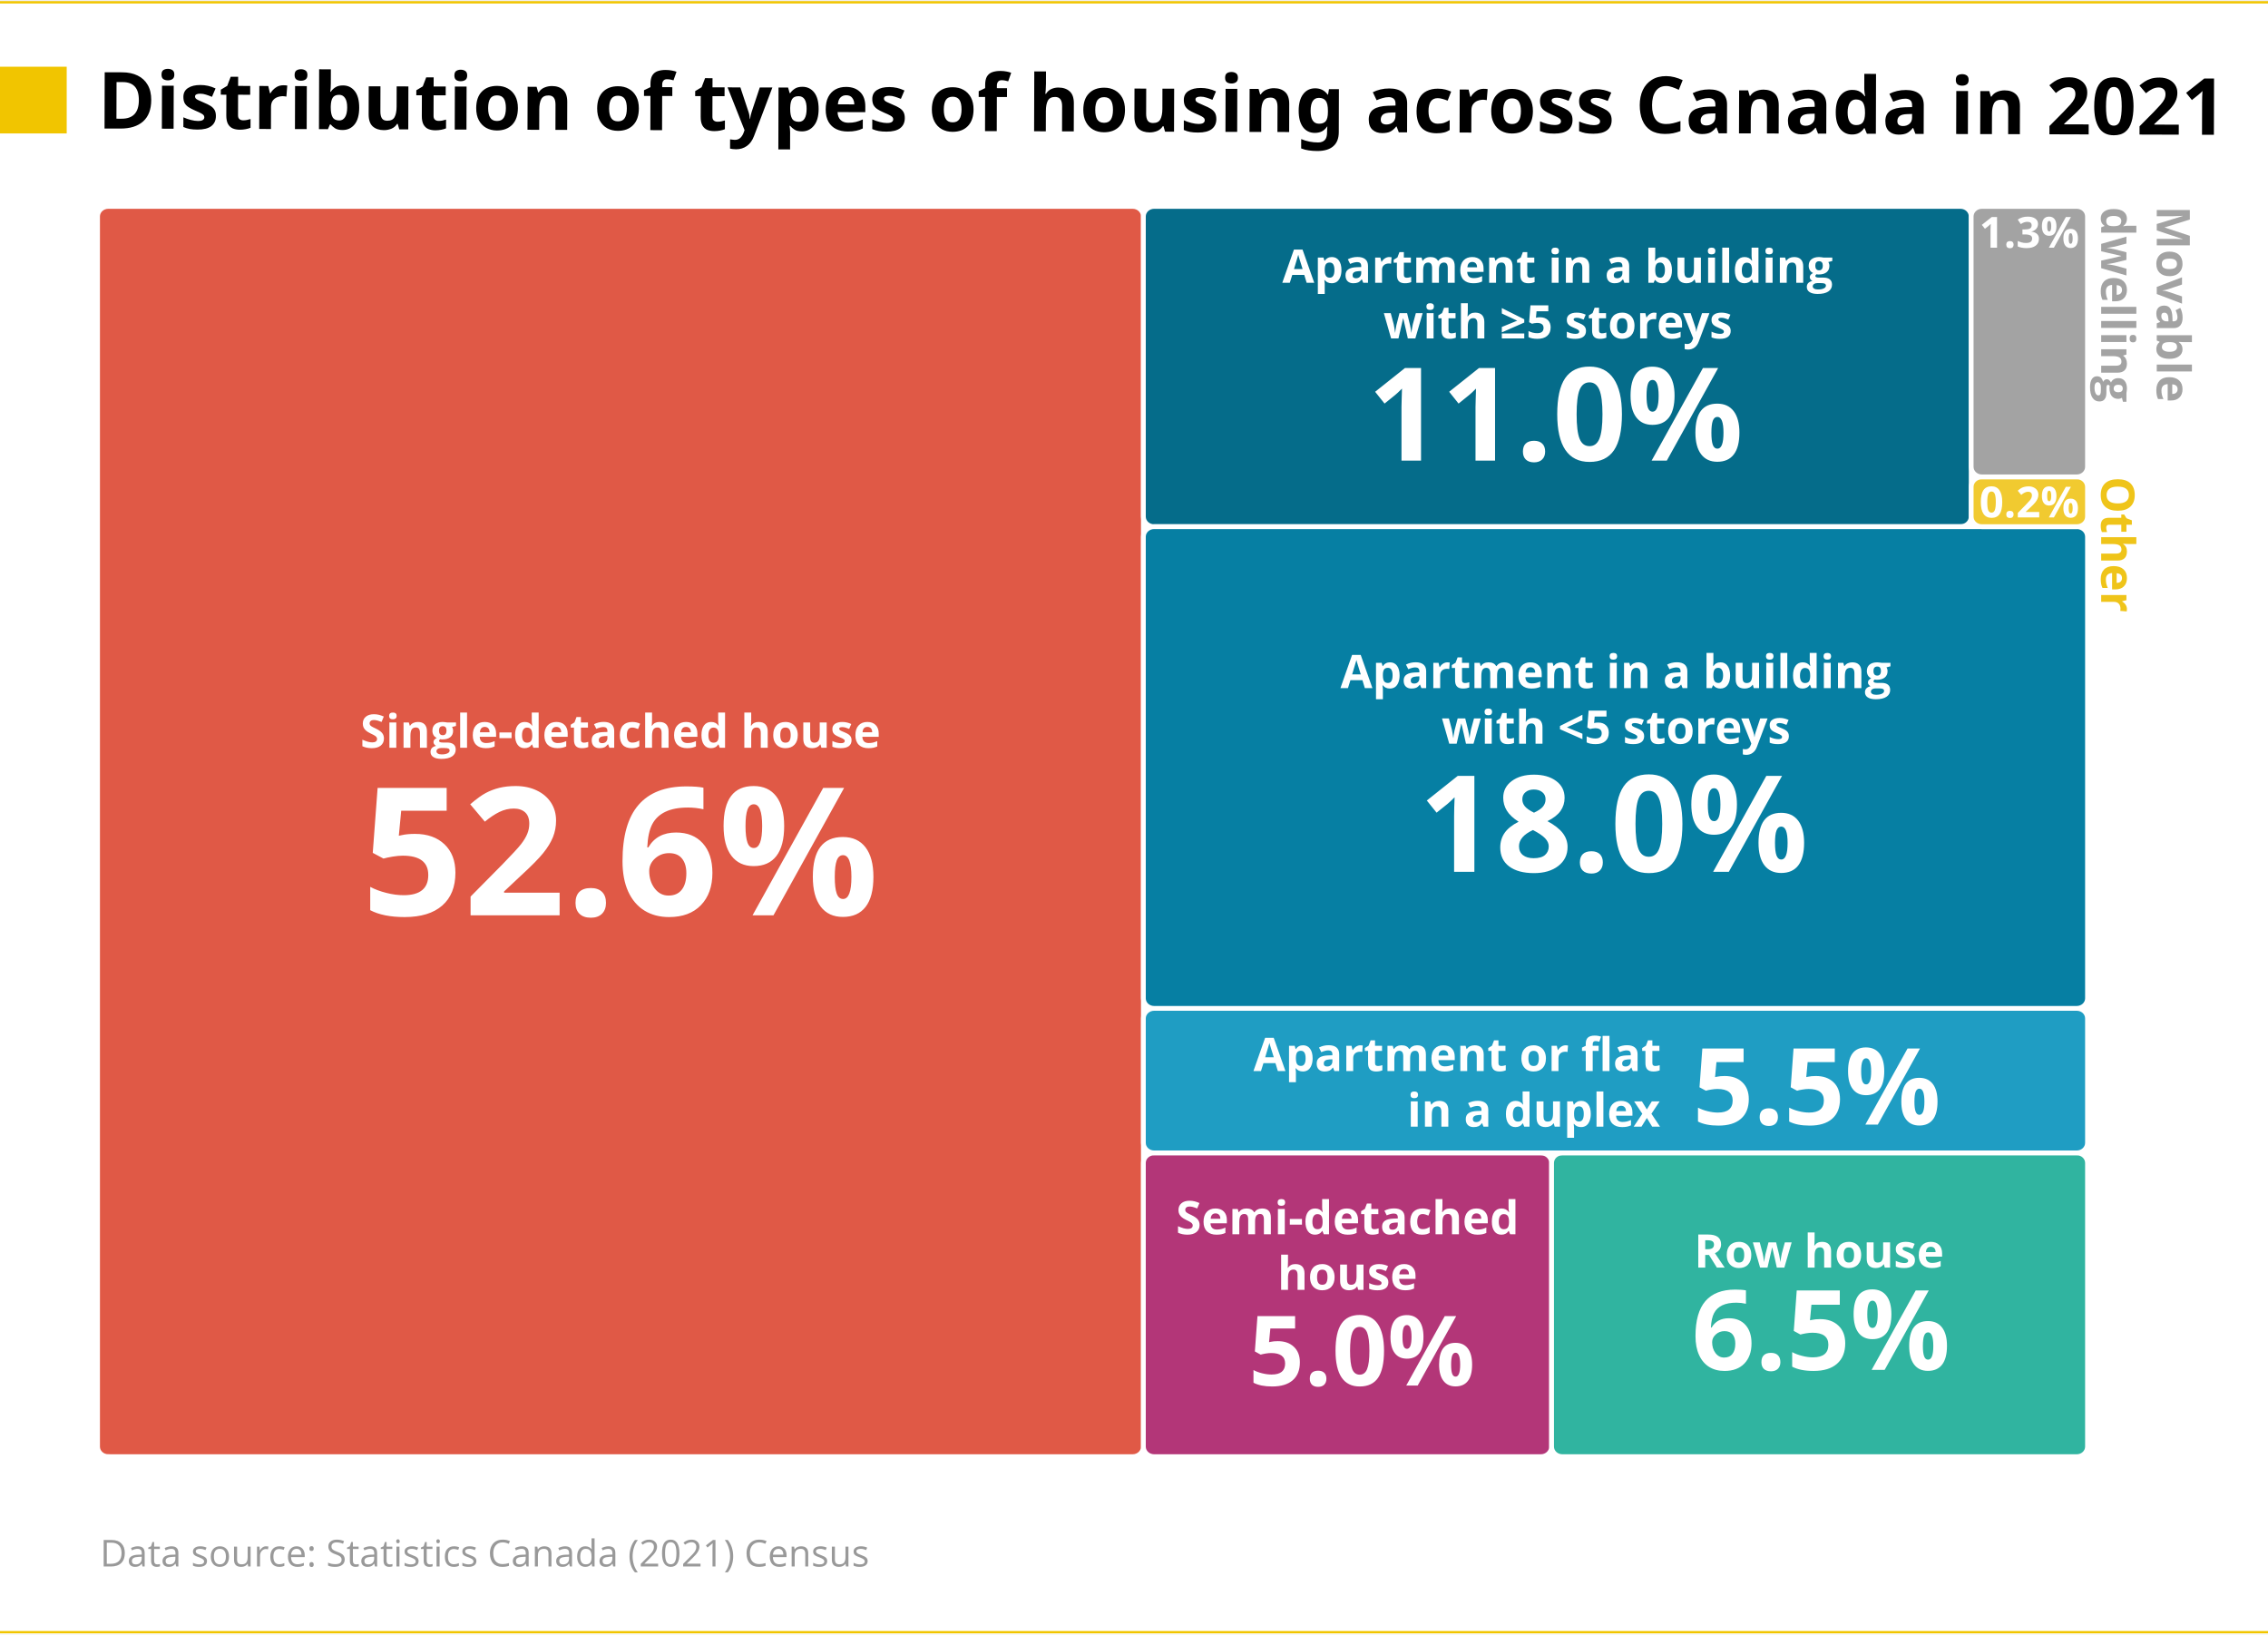
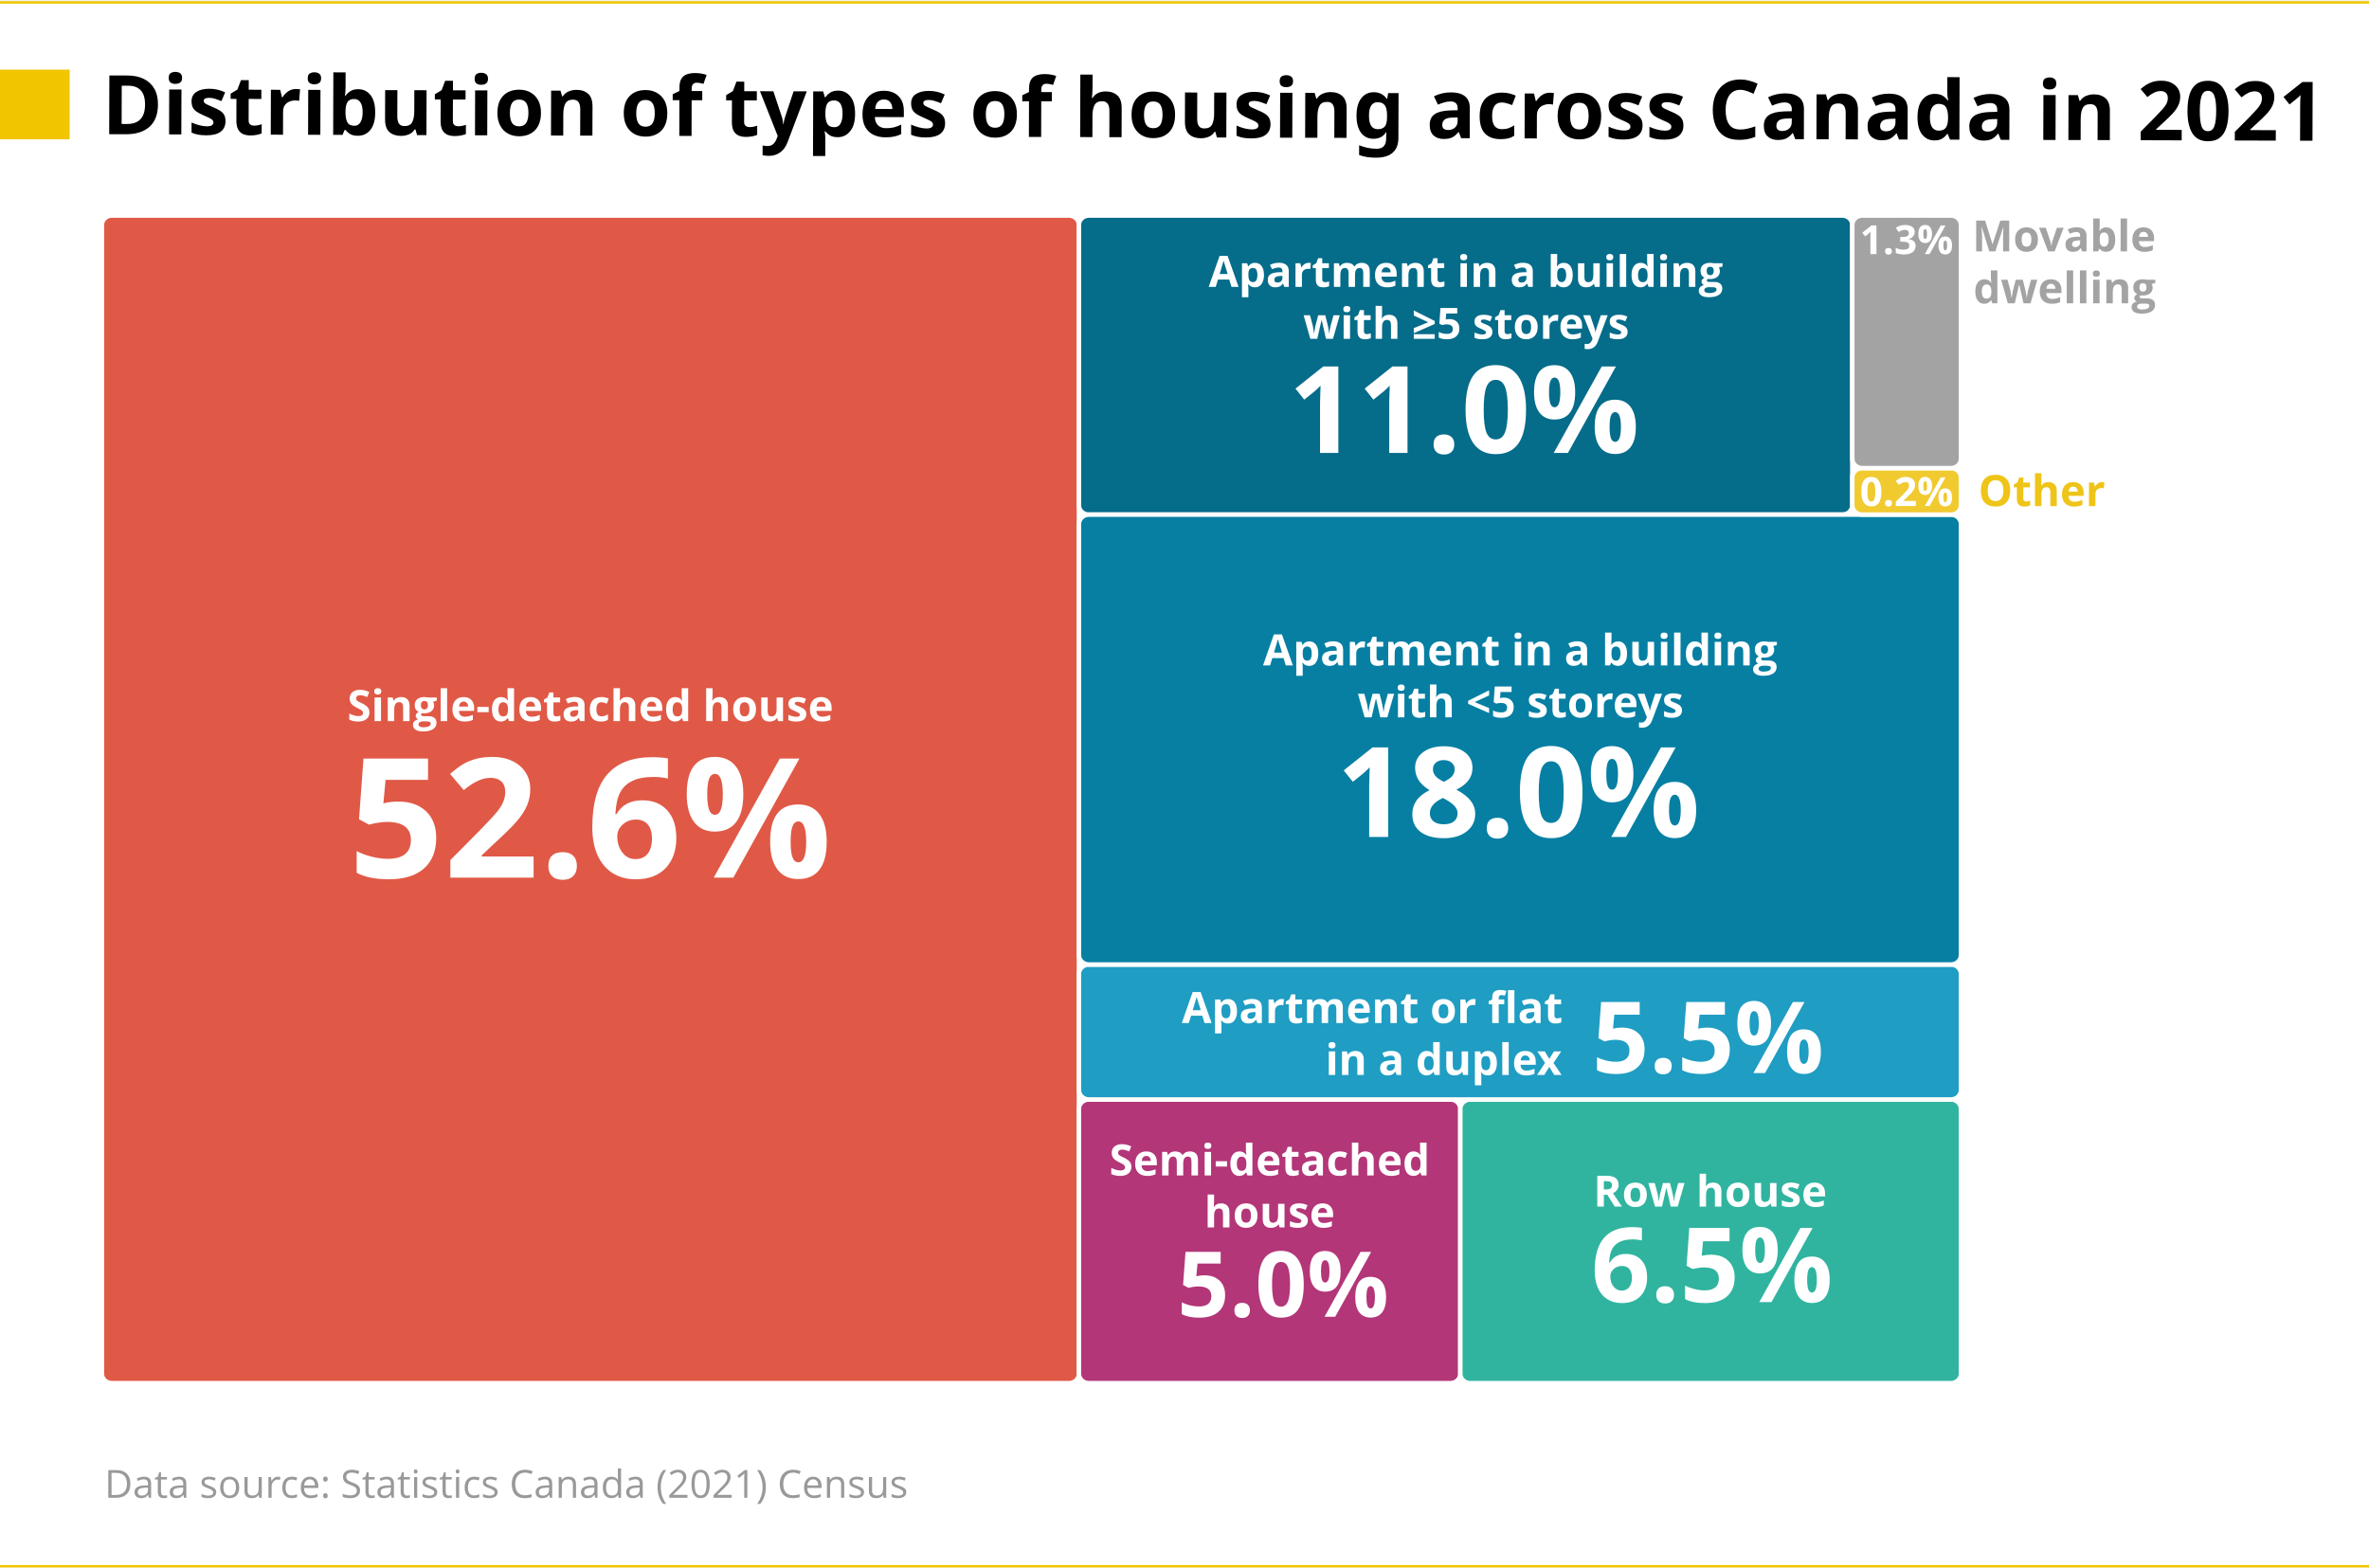
- <svg xmlns="http://www.w3.org/2000/svg" width="6.8in" height="4.9in" viewBox="0 0 489.6 352.8" version="1.1" id="svg30">
+ <svg xmlns="http://www.w3.org/2000/svg" width="6.8in" height="4.5in" viewBox="0 0 489.6 324" version="1.1" id="svg30">
  <defs id="defs30" />
-   <rect style="fill:#ffffff;fill-opacity:1;fill-rule:evenodd;stroke-width:1.44;stroke-linecap:round;stroke-dasharray:2.88, 1.44;paint-order:markers fill stroke;stroke:none" id="rect31" width="489.6" height="352.3" x="0" y="0.5" />
-   <g id="Layer_6" data-name="Layer 6">
-     <path d="M23.374,314.41h221.138c1.278,0,2.315-.967,2.315-2.16V46.711c0-1.193-1.036-2.16-2.315-2.16H23.374c-1.278,0-2.315.967-2.315,2.16v265.538c0,1.193,1.036,2.16,2.315,2.16Z" fill="#ab2069" isolation="isolate" stroke="#fff" stroke-miterlimit="10" stroke-width="1.035" id="path1" style="fill:#dc4732;fill-opacity:0.902" />
-     <path d="M249.141,113.679h174.068c1.278,0,2.315-.967,2.315-2.16V46.711c0-1.193-1.036-2.16-2.315-2.16h-174.068c-1.278,0-2.315.967-2.315,2.16v64.808c0,1.193,1.036,2.16,2.315,2.16Z" fill="#056c8a" isolation="isolate" stroke="#fff" stroke-miterlimit="10" stroke-width="1.035" id="path2" />
-     <path d="M249.141,314.41h83.492c1.278,0,2.315-.967,2.315-2.16v-61.246c0-1.193-1.036-2.16-2.315-2.16h-83.492c-1.278,0-2.315.967-2.315,2.16v61.246c0,1.193,1.036,2.16,2.315,2.16Z" fill="#00a28a" isolation="isolate" opacity=".9" stroke="#fff" stroke-miterlimit="10" stroke-width="1.035" id="path3" style="fill:#ab2069;fill-opacity:1" />
-     <path d="M337.262,314.41h111.058c1.278,0,2.315-.967,2.315-2.16v-61.246c0-1.193-1.036-2.16-2.315-2.16h-111.058c-1.278,0-2.315.967-2.315,2.16v61.246c0,1.193,1.036,2.16,2.315,2.16Z" fill="#dc4732" isolation="isolate" opacity=".9" stroke="#fff" stroke-miterlimit="10" stroke-width="1.035" id="path4" style="fill:#00a289;fill-opacity:0.902" />
-     <path d="M249.141,248.843h199.179c1.278,0,2.315-.967,2.315-2.16v-26.874c0-1.193-1.036-2.16-2.315-2.16h-199.179c-1.278,0-2.315.967-2.315,2.16v26.874c0,1.193,1.036,2.16,2.315,2.16Z" fill="#0792bc" isolation="isolate" opacity=".9" stroke="#fff" stroke-miterlimit="10" stroke-width="1.035" id="path5" />
-     <path d="M249.141,217.649h199.179c1.278,0,2.315-.967,2.315-2.16v-99.65c0-1.193-1.036-2.16-2.315-2.16h-199.179c-1.278,0-2.315.967-2.315,2.16v99.65c0,1.193,1.036,2.16,2.315,2.16Z" fill="#067fa3" isolation="isolate" stroke="#fff" stroke-miterlimit="10" stroke-width="1.035" id="path6" />
-     <path d="M427.838,113.679h20.482c1.278,0,2.315-.967,2.315-2.16v-6.43c0-1.193-1.036-2.16-2.315-2.16h-20.482c-1.278,0-2.315.967-2.315,2.16v6.43c0,1.193,1.036,2.16,2.315,2.16Z" fill="#efc419" isolation="isolate" opacity=".9" stroke="#fff" stroke-miterlimit="10" stroke-width="1.035" id="path7" />
-     <path d="M427.838,102.929h20.482c1.278,0,2.315-.967,2.315-2.16v-54.058c0-1.193-1.036-2.16-2.315-2.16h-20.482c-1.278,0-2.315.967-2.315,2.16v54.058c0,1.193,1.036,2.16,2.315,2.16Z" fill="#999" isolation="isolate" opacity=".9" stroke="#fff" stroke-miterlimit="10" stroke-width="1.035" id="path8" />
+   <rect style="fill:#ffffff;fill-opacity:1;fill-rule:evenodd;stroke:none;stroke-width:1.38;stroke-linecap:round;stroke-dasharray:2.76, 1.38;paint-order:markers fill stroke" id="rect31" width="489.6" height="323.5" x="0" y="0.5" />
+   <g id="Layer_6" data-name="Layer 6" transform="matrix(0.894397,0,0,0.894397,2.223893,4.704718)">
+     <path d="m 23.374,314.41 h 221.138 c 1.278,0 2.315,-0.967 2.315,-2.16 V 46.711 c 0,-1.193 -1.036,-2.16 -2.315,-2.16 H 23.374 c -1.278,0 -2.315,0.967 -2.315,2.16 v 265.538 c 0,1.193 1.036,2.16 2.315,2.16 z" fill="#ab2069" isolation="isolate" stroke="#ffffff" stroke-miterlimit="10" stroke-width="1.035" id="path1" style="fill:#dc4732;fill-opacity:0.902" />
+     <path d="m 249.141,113.679 h 174.068 c 1.278,0 2.315,-0.967 2.315,-2.16 V 46.711 c 0,-1.193 -1.036,-2.16 -2.315,-2.16 H 249.141 c -1.278,0 -2.315,0.967 -2.315,2.16 v 64.808 c 0,1.193 1.036,2.16 2.315,2.16 z" fill="#056c8a" isolation="isolate" stroke="#ffffff" stroke-miterlimit="10" stroke-width="1.035" id="path2" />
+     <path d="m 249.141,314.41 h 83.492 c 1.278,0 2.315,-0.967 2.315,-2.16 v -61.246 c 0,-1.193 -1.036,-2.16 -2.315,-2.16 h -83.492 c -1.278,0 -2.315,0.967 -2.315,2.16 v 61.246 c 0,1.193 1.036,2.16 2.315,2.16 z" fill="#00a28a" isolation="isolate" opacity="0.9" stroke="#ffffff" stroke-miterlimit="10" stroke-width="1.035" id="path3" style="fill:#ab2069;fill-opacity:1" />
+     <path d="M 337.262,314.41 H 448.32 c 1.278,0 2.315,-0.967 2.315,-2.16 v -61.246 c 0,-1.193 -1.036,-2.16 -2.315,-2.16 H 337.262 c -1.278,0 -2.315,0.967 -2.315,2.16 v 61.246 c 0,1.193 1.036,2.16 2.315,2.16 z" fill="#dc4732" isolation="isolate" opacity="0.9" stroke="#ffffff" stroke-miterlimit="10" stroke-width="1.035" id="path4" style="fill:#00a289;fill-opacity:0.902" />
+     <path d="M 249.141,248.843 H 448.32 c 1.278,0 2.315,-0.967 2.315,-2.16 v -26.874 c 0,-1.193 -1.036,-2.16 -2.315,-2.16 H 249.141 c -1.278,0 -2.315,0.967 -2.315,2.16 v 26.874 c 0,1.193 1.036,2.16 2.315,2.16 z" fill="#0792bc" isolation="isolate" opacity="0.9" stroke="#ffffff" stroke-miterlimit="10" stroke-width="1.035" id="path5" />
+     <path d="M 249.141,217.649 H 448.32 c 1.278,0 2.315,-0.967 2.315,-2.16 v -99.65 c 0,-1.193 -1.036,-2.16 -2.315,-2.16 H 249.141 c -1.278,0 -2.315,0.967 -2.315,2.16 v 99.65 c 0,1.193 1.036,2.16 2.315,2.16 z" fill="#067fa3" isolation="isolate" stroke="#ffffff" stroke-miterlimit="10" stroke-width="1.035" id="path6" />
+     <path d="m 427.838,113.679 h 20.482 c 1.278,0 2.315,-0.967 2.315,-2.16 v -6.43 c 0,-1.193 -1.036,-2.16 -2.315,-2.16 h -20.482 c -1.278,0 -2.315,0.967 -2.315,2.16 v 6.43 c 0,1.193 1.036,2.16 2.315,2.16 z" fill="#efc419" isolation="isolate" opacity="0.9" stroke="#ffffff" stroke-miterlimit="10" stroke-width="1.035" id="path7" />
+     <path d="m 427.838,102.929 h 20.482 c 1.278,0 2.315,-0.967 2.315,-2.16 V 46.711 c 0,-1.193 -1.036,-2.16 -2.315,-2.16 h -20.482 c -1.278,0 -2.315,0.967 -2.315,2.16 v 54.058 c 0,1.193 1.036,2.16 2.315,2.16 z" fill="#999999" isolation="isolate" opacity="0.9" stroke="#ffffff" stroke-miterlimit="10" stroke-width="1.035" id="path8" />
  </g>
  <g id="Layer_1" data-name="Layer 1">
    <g id="text49" isolation="isolate">
      <text transform="rotate(0.17,-9336.776,7103.709)" font-family="TradeGothicLT-Bold, 'TradeGothic LT Bold'" font-size="17px" font-weight="700" isolation="isolate" id="text8">
        <tspan x="0" y="0" id="tspan8">Distribution of types of housing across Canada in 2021</tspan>
      </text>
    </g>
-     <g id="text51" isolation="isolate">
-       <text transform="translate(21.6 338.116)" fill="#999" font-family="OpenSans, 'Open Sans'" font-size="8" isolation="isolate" id="text9">
+     <g id="text51" isolation="isolate" transform="translate(0,-28.51603)">
+       <text transform="translate(21.6,338.116)" fill="#999999" font-family="OpenSans, 'Open Sans'" font-size="8px" isolation="isolate" id="text9">
        <tspan x="0" y="0" id="tspan9">Data source: Statistics Canada (2021) Census</tspan>
      </text>
    </g>
    <rect id="rect72" x="0" y="14.4" width="14.4" height="14.4" fill="#f1c500" />
-     <path id="path37" d="M0,352.3h489.6" fill="none" stroke="#f1c500" stroke-miterlimit="2.25" stroke-width=".5" />
-     <path id="path37-2" d="M0,.5h489.6" fill="none" stroke="#f1c500" stroke-miterlimit="2.25" stroke-width=".5" />
-     <text fill="#fff" font-family="OpenSans-Bold, 'Open Sans'" font-size="10" font-weight="700" id="text10" transform="translate(77.774 161.394)">
-       <tspan x="0" y="0" id="tspan10">Single-detached house</tspan>
+     <path id="path37" d="M 0,323.75 H 489.6" fill="none" stroke="#f1c500" stroke-miterlimit="2.25" stroke-width="0.5" />
+     <path id="path37-2" d="M 0,0.5 H 489.6" fill="none" stroke="#f1c500" stroke-miterlimit="2.25" stroke-width="0.5" />
+     <text fill="#ffffff" font-family="OpenSans-Bold, 'Open Sans'" font-size="8.944px" font-weight="700" id="text10" x="71.785" y="149.055" style="stroke-width:0.894">
+       <tspan x="71.785" y="149.055" id="tspan10" style="stroke-width:0.894">Single-detached house</tspan>
    </text>
-     <text fill="#ffffff" font-family="OpenSans-Bold, 'Open Sans'" font-size="12.546px" font-weight="700" id="text11" x="276.807" y="61.042" style="font-size:10px">
-       <tspan x="276.807" y="61.042" id="tspan11" style="font-size:10px">Apartment in a building</tspan>
+     <text fill="#ffffff" font-family="OpenSans-Bold, 'Open Sans'" font-size="12.546px" font-weight="700" id="text11" x="249.8" y="59.3" style="font-size:8.944px;stroke-width:0.894">
+       <tspan x="249.8" y="59.3" id="tspan11" style="font-size:8.944px;stroke-width:0.894">Apartment in a building</tspan>
    </text>
-     <text transform="rotate(90)" fill="#999999" font-family="OpenSans-Bold, 'Open Sans'" font-size="10px" font-weight="700" isolation="isolate" opacity="0.9" id="text13" x="44.429" y="-465.584">
-       <tspan x="44.429" y="-465.584" id="tspan12">Movable</tspan>
-       <tspan x="44.661" y="-453.584" id="tspan13">dwelling</tspan>
+     <text fill="#999999" font-family="OpenSans-Bold, 'Open Sans'" font-size="8.944px" font-weight="700" isolation="isolate" opacity="0.9" id="text13" x="407.623" y="51.963" style="stroke-width:0.894">
+       <tspan x="407.623" y="51.963" id="tspan12" style="stroke-width:0.894">Movable</tspan>
+       <tspan x="407.83" y="62.696" id="tspan13" style="stroke-width:0.894">dwelling</tspan>
    </text>
-     <text transform="translate(270.587 231.18)" fill="#fff" font-family="OpenSans-Bold, 'Open Sans'" font-size="10" font-weight="700" id="text15">
-       <tspan x="0" y="0" id="tspan14">Apartment or flat</tspan>
-       <tspan x="33.188" y="12" id="tspan15">in a duplex</tspan>
+     <text fill="#ffffff" font-family="OpenSans-Bold, 'Open Sans'" font-size="8.944px" font-weight="700" id="text15" x="244.236" y="211.471" style="stroke-width:0.894">
+       <tspan x="244.236" y="211.471" id="tspan14" style="stroke-width:0.894">Apartment or flat</tspan>
+       <tspan x="273.919" y="222.204" id="tspan15" style="stroke-width:0.894">in a duplex</tspan>
    </text>
-     <text transform="translate(253.851 266.404)" fill="#fff" font-family="OpenSans-Bold, 'Open Sans'" font-size="10" font-weight="700" id="text17">
-       <tspan x="0" y="0" id="tspan16">Semi-detached</tspan>
-       <tspan x="21.929" y="12" id="tspan17">house</tspan>
+     <text fill="#ffffff" font-family="OpenSans-Bold, 'Open Sans'" font-size="8.944px" font-weight="700" id="text17" x="229.267" y="242.976" style="stroke-width:0.894">
+       <tspan x="229.267" y="242.976" id="tspan16" style="stroke-width:0.894">Semi-detached</tspan>
+       <tspan x="248.881" y="253.708" id="tspan17" style="stroke-width:0.894">house</tspan>
    </text>
-     <text transform="translate(78.047,197.567)" fill="#ffffff" font-family="OpenSans-Bold, 'Open Sans'" font-size="38.531px" font-weight="700" id="text18">
-       <tspan x="0" y="0" id="tspan18">52.6%</tspan>
+     <text fill="#ffffff" font-family="OpenSans-Bold, 'Open Sans'" font-size="34.462px" font-weight="700" id="text18" x="72.029" y="181.408" style="stroke-width:0.894">
+       <tspan x="72.029" y="181.408" id="tspan18" style="stroke-width:0.894">52.6%</tspan>
    </text>
-     <text fill="#ffffff" font-family="OpenSans-Bold, 'Open Sans'" font-size="35.217px" font-weight="700" id="text19" x="295.2" y="99.418" style="font-size:28px">
-       <tspan x="295.2" y="99.418" id="tspan19" style="font-size:28px">11.0%</tspan>
+     <text fill="#ffffff" font-family="OpenSans-Bold, 'Open Sans'" font-size="35.217px" font-weight="700" id="text19" x="266.25" y="93.624" style="font-size:25.043px;stroke-width:0.894">
+       <tspan x="266.25" y="93.624" id="tspan19" style="font-size:25.043px;stroke-width:0.894">11.0%</tspan>
    </text>
-     <text transform="translate(427.279 53.46)" fill="#fff" font-family="OpenSans-Bold, 'Open Sans'" font-size="9.272" font-weight="700" id="text20">
-       <tspan x="0" y="0" id="tspan20">1.3%</tspan>
+     <text fill="#ffffff" font-family="OpenSans-Bold, 'Open Sans'" font-size="8.293px" font-weight="700" id="text20" x="384.381" y="52.519" style="stroke-width:0.894">
+       <tspan x="384.381" y="52.519" id="tspan20" style="stroke-width:0.894">1.3%</tspan>
    </text>
-     <text transform="translate(427.279 111.682)" fill="#fff" font-family="OpenSans-Bold, 'Open Sans'" font-size="9.272" font-weight="700" id="text21">
-       <tspan x="0" y="0" id="tspan21">0.2%</tspan>
+     <text fill="#ffffff" font-family="OpenSans-Bold, 'Open Sans'" font-size="8.293px" font-weight="700" id="text21" x="384.381" y="104.593" style="stroke-width:0.894">
+       <tspan x="384.381" y="104.593" id="tspan21" style="stroke-width:0.894">0.2%</tspan>
    </text>
-     <text fill="#ffffff" font-family="OpenSans-Bold, 'Open Sans'" font-size="23.715px" font-weight="700" id="text22" x="269.562" y="299.059" style="font-size:21px">
-       <tspan x="269.562" y="299.059" id="tspan22" style="font-size:21px">5.0%</tspan>
+     <text fill="#ffffff" font-family="OpenSans-Bold, 'Open Sans'" font-size="23.715px" font-weight="700" id="text22" x="243.319" y="272.182" style="font-size:18.782px;stroke-width:0.894">
+       <tspan x="243.319" y="272.182" id="tspan22" style="font-size:18.782px;stroke-width:0.894">5.0%</tspan>
    </text>
-     <text fill="#ffffff" font-family="OpenSans-Bold, 'Open Sans'" font-size="27.189" font-weight="700" id="text23" style="font-size:23px" x="365.425" y="242.731">
-       <tspan x="365.425" y="242.731" id="tspan23" style="font-size:23px">5.5%</tspan>
+     <text fill="#ffffff" font-family="OpenSans-Bold, 'Open Sans'" font-size="27.189" font-weight="700" id="text23" style="font-size:20.571px;stroke-width:0.894" x="329.059" y="221.803">
+       <tspan x="329.059" y="221.803" id="tspan23" style="font-size:20.571px;stroke-width:0.894">5.5%</tspan>
    </text>
-     <text transform="translate(365.708 273.604)" fill="#fff" font-family="OpenSans-Bold, 'Open Sans'" font-size="10" font-weight="700" id="text24">
-       <tspan x="0" y="0" id="tspan24">Row house</tspan>
+     <text fill="#ffffff" font-family="OpenSans-Bold, 'Open Sans'" font-size="8.944px" font-weight="700" id="text24" x="329.312" y="249.415" style="stroke-width:0.894">
+       <tspan x="329.312" y="249.415" id="tspan24" style="stroke-width:0.894">Row house</tspan>
    </text>
-     <text fill="#ffffff" font-family="OpenSans-Bold, 'Open Sans'" font-size="23.715px" font-weight="700" id="text25" x="365.168" y="295.674" style="font-size:24px">
-       <tspan x="365.168" y="295.674" id="tspan25" style="font-size:24px">6.5%</tspan>
+     <text fill="#ffffff" font-family="OpenSans-Bold, 'Open Sans'" font-size="23.715px" font-weight="700" id="text25" x="328.829" y="269.155" style="font-size:21.465px;stroke-width:0.894">
+       <tspan x="328.829" y="269.155" id="tspan25" style="font-size:21.465px;stroke-width:0.894">6.5%</tspan>
    </text>
-     <text transform="rotate(90)" fill="#efc419" font-family="OpenSans-Bold, 'Open Sans'" font-size="10px" font-weight="700" id="text26" x="102.865" y="-453.584">
-       <tspan x="102.865" y="-453.584" id="tspan26">Other</tspan>
+     <text fill="#efc419" font-family="OpenSans-Bold, 'Open Sans'" font-size="8.944px" font-weight="700" id="text26" x="408.864" y="104.615" style="stroke-width:0.894">
+       <tspan x="408.864" y="104.615" id="tspan26" style="stroke-width:0.894">Other</tspan>
    </text>
-     <text fill="#ffffff" font-family="OpenSans-Bold, 'Open Sans'" font-size="10px" font-weight="700" id="text27" x="298.643" y="73.042">
-       <tspan x="298.643" y="73.042" id="tspan27">with ≥5 storeys</tspan>
+     <text fill="#ffffff" font-family="OpenSans-Bold, 'Open Sans'" font-size="8.944px" font-weight="700" id="text27" x="269.33" y="70.033" style="stroke-width:0.894">
+       <tspan x="269.33" y="70.033" id="tspan27" style="stroke-width:0.894">with ≥5 storeys</tspan>
    </text>
-     <text fill="#ffffff" font-family="OpenSans-Bold, 'Open Sans'" font-size="12.546px" font-weight="700" id="text28" x="289.363" y="148.526" style="font-size:10px">
-       <tspan x="289.363" y="148.526" id="tspan28" style="font-size:10px">Apartment in a building</tspan>
+     <text fill="#ffffff" font-family="OpenSans-Bold, 'Open Sans'" font-size="12.546px" font-weight="700" id="text28" x="261.029" y="137.546" style="font-size:8.944px;stroke-width:0.894">
+       <tspan x="261.029" y="137.546" id="tspan28" style="font-size:8.944px;stroke-width:0.894">Apartment in a building</tspan>
    </text>
-     <text fill="#ffffff" font-family="OpenSans-Bold, 'Open Sans'" font-size="35.217px" font-weight="700" id="text29" x="306.293" y="188.177" style="font-size:29px">
-       <tspan x="306.293" y="188.177" id="tspan29" style="font-size:29px">18.0%</tspan>
+     <text fill="#ffffff" font-family="OpenSans-Bold, 'Open Sans'" font-size="35.217px" font-weight="700" id="text29" x="276.171" y="173.01" style="font-size:25.938px;stroke-width:0.894">
+       <tspan x="276.171" y="173.01" id="tspan29" style="font-size:25.938px;stroke-width:0.894">18.0%</tspan>
    </text>
-     <text fill="#ffffff" font-family="OpenSans-Bold, 'Open Sans'" font-size="10px" font-weight="700" id="text30" x="311.199" y="160.526">
-       <tspan x="311.199" y="160.526" id="tspan30">with &lt;5 storeys</tspan>
+     <text fill="#ffffff" font-family="OpenSans-Bold, 'Open Sans'" font-size="8.944px" font-weight="700" id="text30" x="280.559" y="148.279" style="stroke-width:0.894">
+       <tspan x="280.559" y="148.279" id="tspan30" style="stroke-width:0.894">with &lt;5 storeys</tspan>
    </text>
  </g>
</svg>
